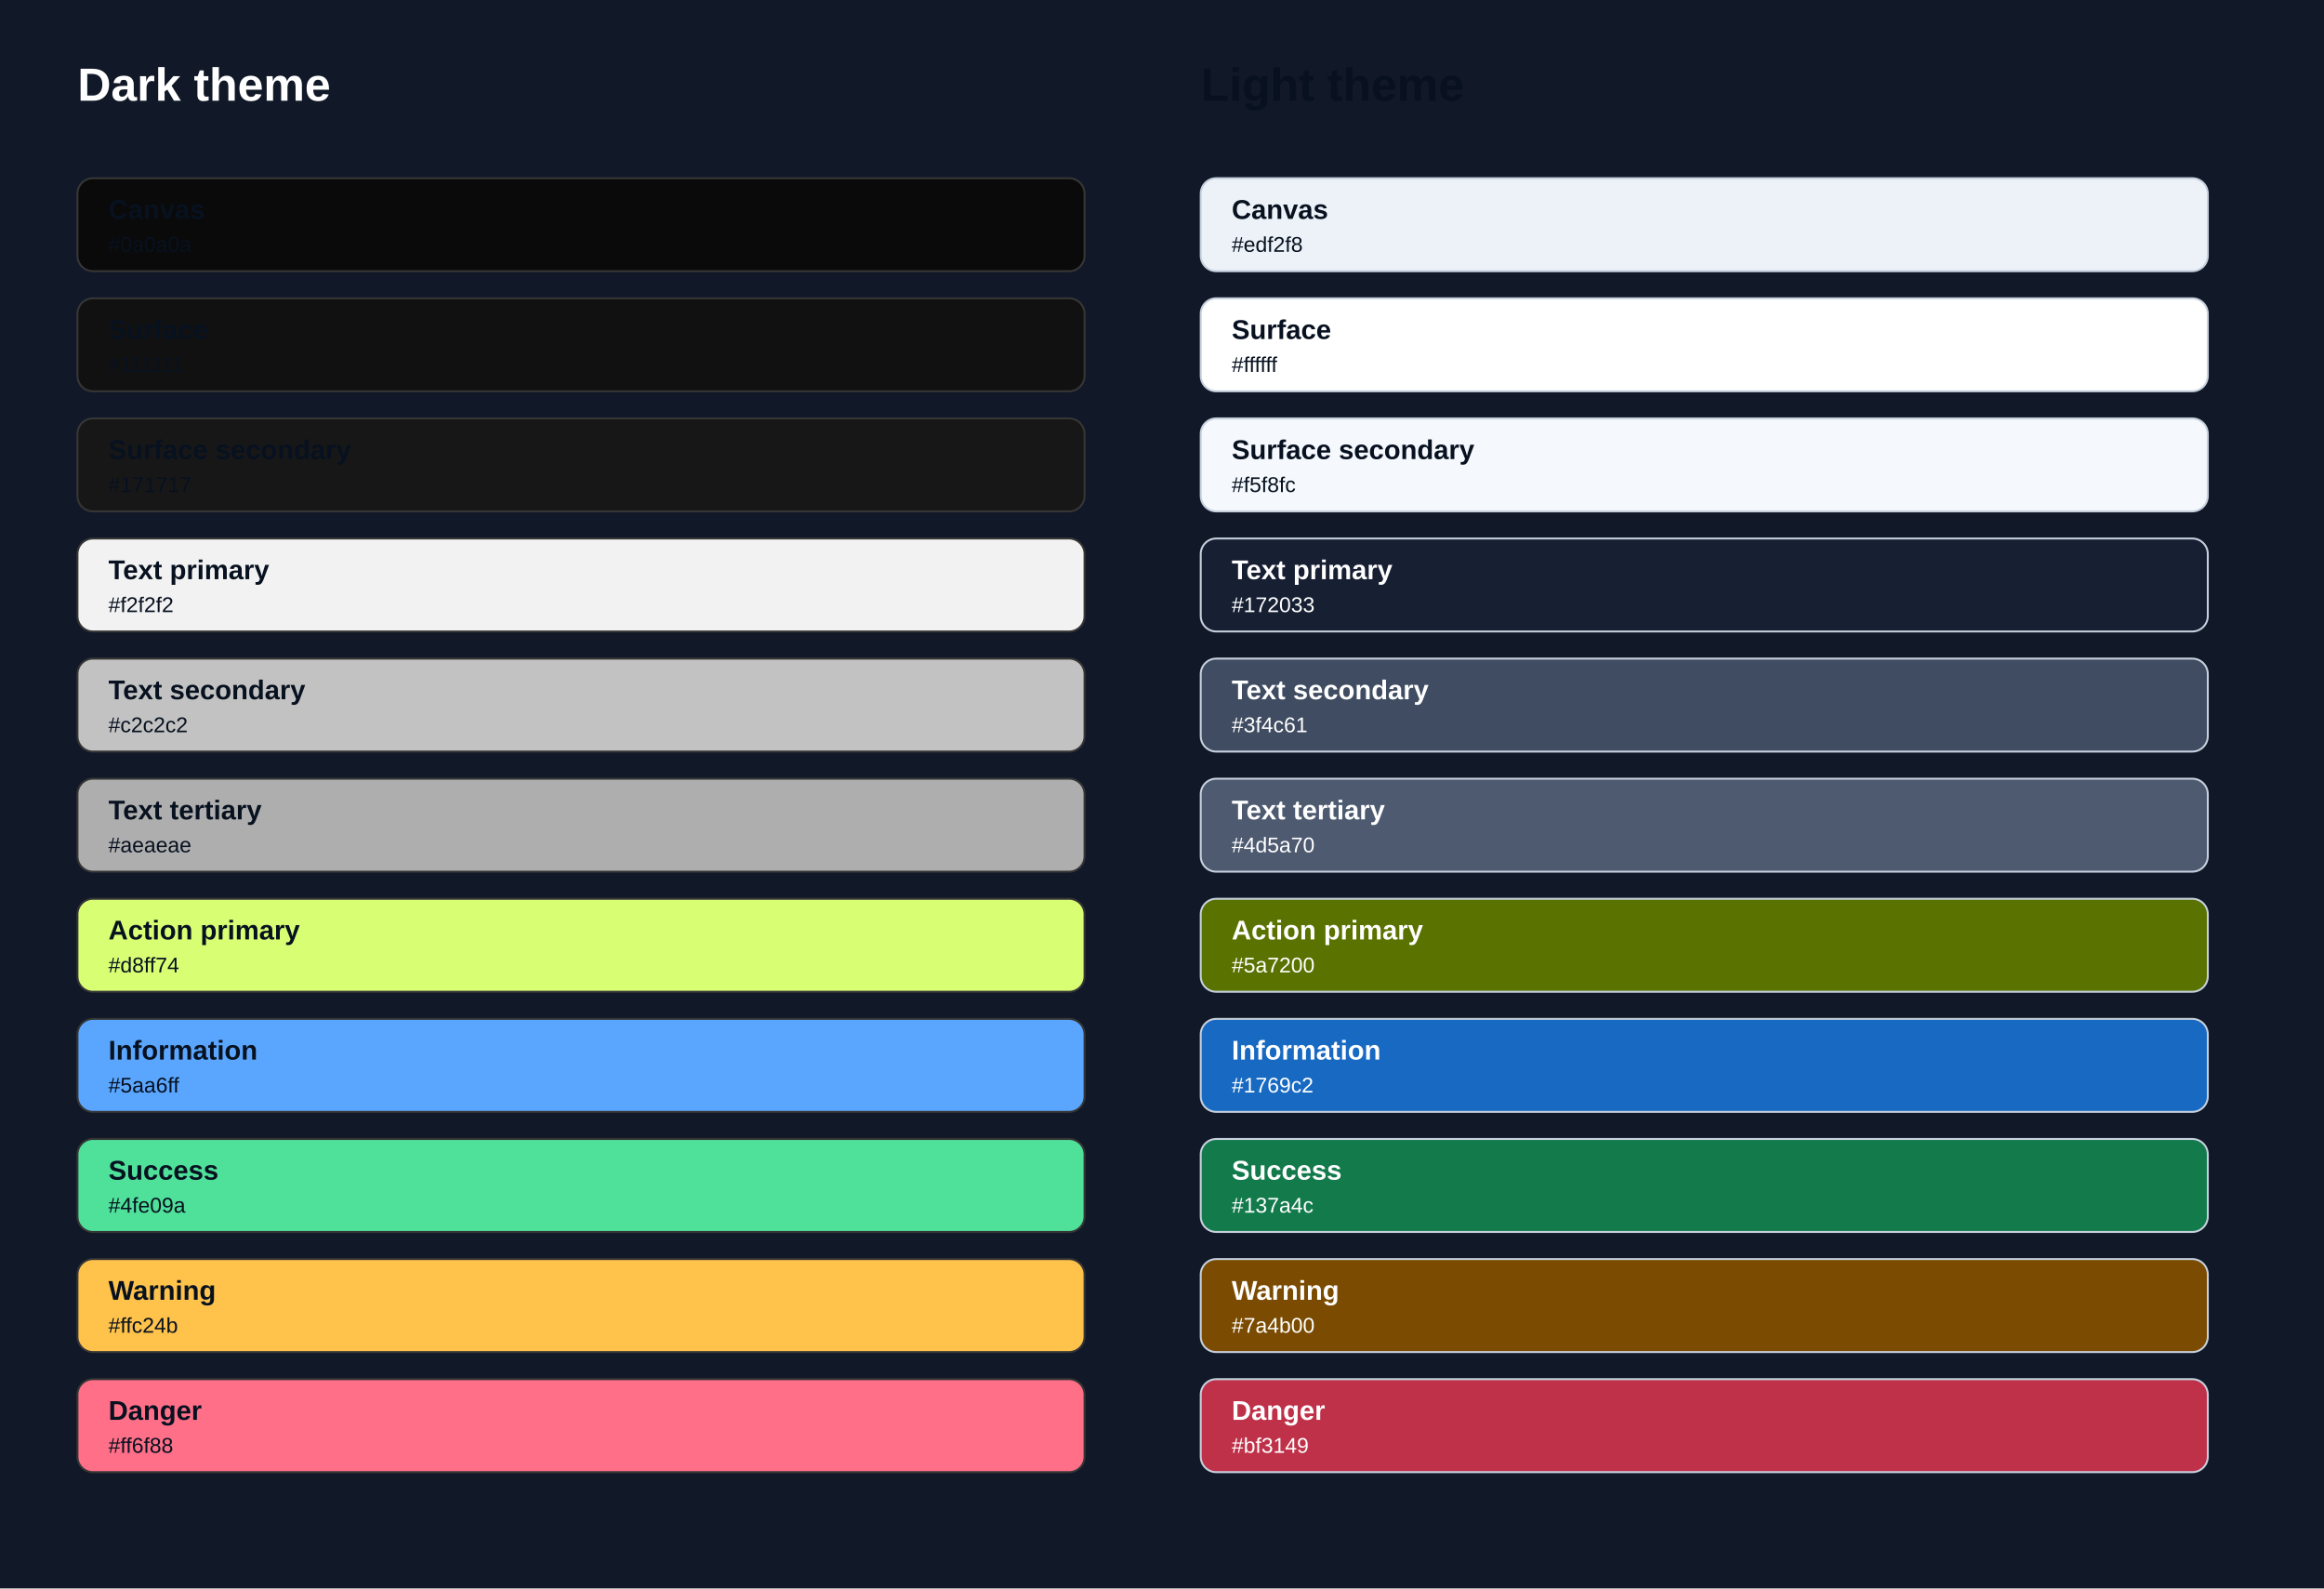
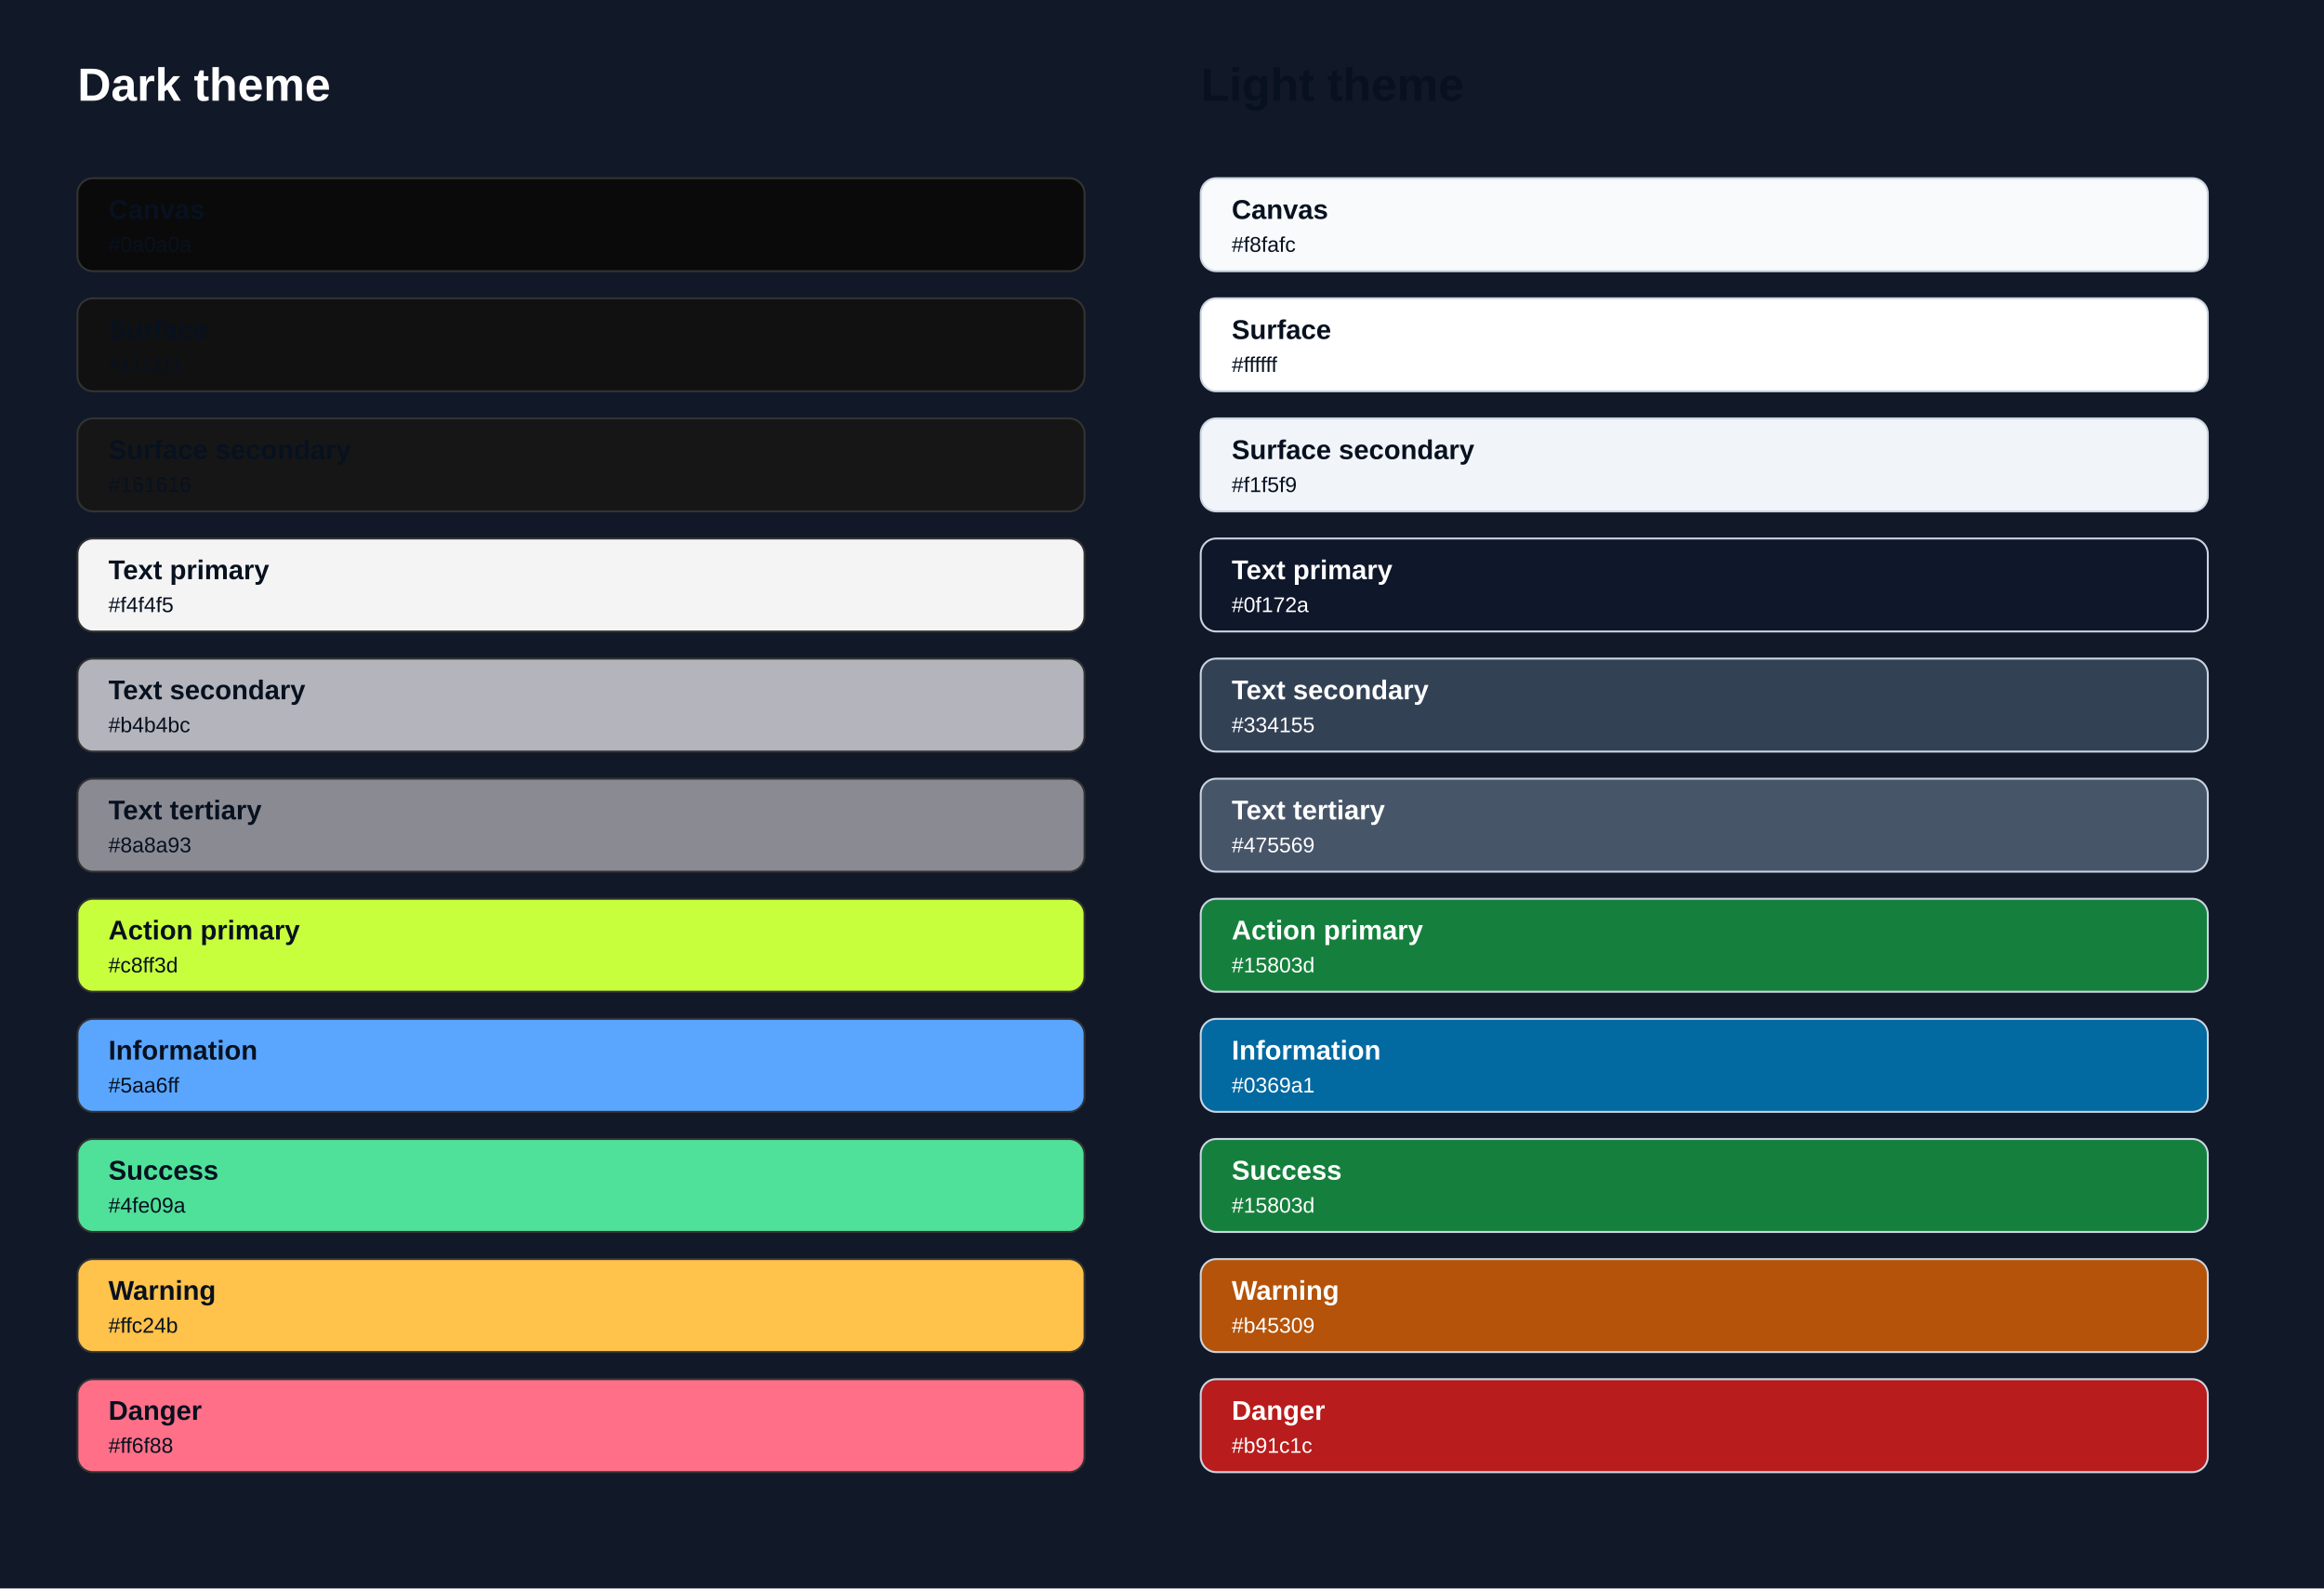
<svg xmlns="http://www.w3.org/2000/svg" width="1200" height="820" viewBox="0 0 1200 820" role="img" aria-labelledby="title desc">
  <rect width="1200" height="820" fill="#111827" />
  <g font-family="Segoe UI,Arial,sans-serif">
    <text x="40" y="52" fill="#ffffff" font-size="24" font-weight="700">Dark theme</text>
    <g>
-       <rect x="40" y="92" width="520" height="48" rx="8" fill="#0a0a0a" stroke="#363636" />
+       <rect x="40" y="92" width="520" height="48" rx="8" fill="#0a0a0a" stroke="#333333" />
      <text x="56" y="113" fill="#07111f" font-size="14" font-weight="700">Canvas</text>
      <text x="56" y="130" fill="#07111f" font-size="11">#0a0a0a</text>
    </g>
    <g>
-       <rect x="40" y="154" width="520" height="48" rx="8" fill="#111111" stroke="#363636" />
+       <rect x="40" y="154" width="520" height="48" rx="8" fill="#111111" stroke="#333333" />
      <text x="56" y="175" fill="#07111f" font-size="14" font-weight="700">Surface</text>
      <text x="56" y="192" fill="#07111f" font-size="11">#111111</text>
    </g>
    <g>
-       <rect x="40" y="216" width="520" height="48" rx="8" fill="#171717" stroke="#363636" />
+       <rect x="40" y="216" width="520" height="48" rx="8" fill="#161616" stroke="#333333" />
      <text x="56" y="237" fill="#07111f" font-size="14" font-weight="700">Surface secondary</text>
-       <text x="56" y="254" fill="#07111f" font-size="11">#171717</text>
+       <text x="56" y="254" fill="#07111f" font-size="11">#161616</text>
    </g>
    <g>
-       <rect x="40" y="278" width="520" height="48" rx="8" fill="#f2f2f2" stroke="#363636" />
+       <rect x="40" y="278" width="520" height="48" rx="8" fill="#f4f4f5" stroke="#333333" />
      <text x="56" y="299" fill="#07111f" font-size="14" font-weight="700">Text primary</text>
-       <text x="56" y="316" fill="#07111f" font-size="11">#f2f2f2</text>
+       <text x="56" y="316" fill="#07111f" font-size="11">#f4f4f5</text>
    </g>
    <g>
-       <rect x="40" y="340" width="520" height="48" rx="8" fill="#c2c2c2" stroke="#363636" />
+       <rect x="40" y="340" width="520" height="48" rx="8" fill="#b4b4bc" stroke="#333333" />
      <text x="56" y="361" fill="#07111f" font-size="14" font-weight="700">Text secondary</text>
-       <text x="56" y="378" fill="#07111f" font-size="11">#c2c2c2</text>
+       <text x="56" y="378" fill="#07111f" font-size="11">#b4b4bc</text>
    </g>
    <g>
-       <rect x="40" y="402" width="520" height="48" rx="8" fill="#aeaeae" stroke="#363636" />
+       <rect x="40" y="402" width="520" height="48" rx="8" fill="#8a8a93" stroke="#333333" />
      <text x="56" y="423" fill="#07111f" font-size="14" font-weight="700">Text tertiary</text>
-       <text x="56" y="440" fill="#07111f" font-size="11">#aeaeae</text>
+       <text x="56" y="440" fill="#07111f" font-size="11">#8a8a93</text>
    </g>
    <g>
-       <rect x="40" y="464" width="520" height="48" rx="8" fill="#d8ff74" stroke="#363636" />
+       <rect x="40" y="464" width="520" height="48" rx="8" fill="#c8ff3d" stroke="#333333" />
      <text x="56" y="485" fill="#07111f" font-size="14" font-weight="700">Action primary</text>
-       <text x="56" y="502" fill="#07111f" font-size="11">#d8ff74</text>
+       <text x="56" y="502" fill="#07111f" font-size="11">#c8ff3d</text>
    </g>
    <g>
-       <rect x="40" y="526" width="520" height="48" rx="8" fill="#5aa6ff" stroke="#363636" />
+       <rect x="40" y="526" width="520" height="48" rx="8" fill="#5aa6ff" stroke="#333333" />
      <text x="56" y="547" fill="#07111f" font-size="14" font-weight="700">Information</text>
      <text x="56" y="564" fill="#07111f" font-size="11">#5aa6ff</text>
    </g>
    <g>
-       <rect x="40" y="588" width="520" height="48" rx="8" fill="#4fe09a" stroke="#363636" />
+       <rect x="40" y="588" width="520" height="48" rx="8" fill="#4fe09a" stroke="#333333" />
      <text x="56" y="609" fill="#07111f" font-size="14" font-weight="700">Success</text>
      <text x="56" y="626" fill="#07111f" font-size="11">#4fe09a</text>
    </g>
    <g>
-       <rect x="40" y="650" width="520" height="48" rx="8" fill="#ffc24b" stroke="#363636" />
+       <rect x="40" y="650" width="520" height="48" rx="8" fill="#ffc24b" stroke="#333333" />
      <text x="56" y="671" fill="#07111f" font-size="14" font-weight="700">Warning</text>
      <text x="56" y="688" fill="#07111f" font-size="11">#ffc24b</text>
    </g>
    <g>
-       <rect x="40" y="712" width="520" height="48" rx="8" fill="#ff6f88" stroke="#363636" />
+       <rect x="40" y="712" width="520" height="48" rx="8" fill="#ff6f88" stroke="#333333" />
      <text x="56" y="733" fill="#07111f" font-size="14" font-weight="700">Danger</text>
      <text x="56" y="750" fill="#07111f" font-size="11">#ff6f88</text>
    </g>
    <text x="620" y="52" fill="#07111f" font-size="24" font-weight="700">Light theme</text>
    <g>
-       <rect x="620" y="92" width="520" height="48" rx="8" fill="#edf2f8" stroke="#c6d0dd" />
+       <rect x="620" y="92" width="520" height="48" rx="8" fill="#f8fafc" stroke="#cbd5e1" />
      <text x="636" y="113" fill="#07111f" font-size="14" font-weight="700">Canvas</text>
-       <text x="636" y="130" fill="#07111f" font-size="11">#edf2f8</text>
+       <text x="636" y="130" fill="#07111f" font-size="11">#f8fafc</text>
    </g>
    <g>
-       <rect x="620" y="154" width="520" height="48" rx="8" fill="#ffffff" stroke="#c6d0dd" />
+       <rect x="620" y="154" width="520" height="48" rx="8" fill="#ffffff" stroke="#cbd5e1" />
      <text x="636" y="175" fill="#07111f" font-size="14" font-weight="700">Surface</text>
      <text x="636" y="192" fill="#07111f" font-size="11">#ffffff</text>
    </g>
    <g>
-       <rect x="620" y="216" width="520" height="48" rx="8" fill="#f5f8fc" stroke="#c6d0dd" />
+       <rect x="620" y="216" width="520" height="48" rx="8" fill="#f1f5f9" stroke="#cbd5e1" />
      <text x="636" y="237" fill="#07111f" font-size="14" font-weight="700">Surface secondary</text>
-       <text x="636" y="254" fill="#07111f" font-size="11">#f5f8fc</text>
+       <text x="636" y="254" fill="#07111f" font-size="11">#f1f5f9</text>
    </g>
    <g>
-       <rect x="620" y="278" width="520" height="48" rx="8" fill="#172033" stroke="#c6d0dd" />
+       <rect x="620" y="278" width="520" height="48" rx="8" fill="#0f172a" stroke="#cbd5e1" />
      <text x="636" y="299" fill="#ffffff" font-size="14" font-weight="700">Text primary</text>
-       <text x="636" y="316" fill="#ffffff" font-size="11">#172033</text>
+       <text x="636" y="316" fill="#ffffff" font-size="11">#0f172a</text>
    </g>
    <g>
-       <rect x="620" y="340" width="520" height="48" rx="8" fill="#3f4c61" stroke="#c6d0dd" />
+       <rect x="620" y="340" width="520" height="48" rx="8" fill="#334155" stroke="#cbd5e1" />
      <text x="636" y="361" fill="#ffffff" font-size="14" font-weight="700">Text secondary</text>
-       <text x="636" y="378" fill="#ffffff" font-size="11">#3f4c61</text>
+       <text x="636" y="378" fill="#ffffff" font-size="11">#334155</text>
    </g>
    <g>
-       <rect x="620" y="402" width="520" height="48" rx="8" fill="#4d5a70" stroke="#c6d0dd" />
+       <rect x="620" y="402" width="520" height="48" rx="8" fill="#475569" stroke="#cbd5e1" />
      <text x="636" y="423" fill="#ffffff" font-size="14" font-weight="700">Text tertiary</text>
-       <text x="636" y="440" fill="#ffffff" font-size="11">#4d5a70</text>
+       <text x="636" y="440" fill="#ffffff" font-size="11">#475569</text>
    </g>
    <g>
-       <rect x="620" y="464" width="520" height="48" rx="8" fill="#5a7200" stroke="#c6d0dd" />
+       <rect x="620" y="464" width="520" height="48" rx="8" fill="#15803d" stroke="#cbd5e1" />
      <text x="636" y="485" fill="#ffffff" font-size="14" font-weight="700">Action primary</text>
-       <text x="636" y="502" fill="#ffffff" font-size="11">#5a7200</text>
+       <text x="636" y="502" fill="#ffffff" font-size="11">#15803d</text>
    </g>
    <g>
-       <rect x="620" y="526" width="520" height="48" rx="8" fill="#1769c2" stroke="#c6d0dd" />
+       <rect x="620" y="526" width="520" height="48" rx="8" fill="#0369a1" stroke="#cbd5e1" />
      <text x="636" y="547" fill="#ffffff" font-size="14" font-weight="700">Information</text>
-       <text x="636" y="564" fill="#ffffff" font-size="11">#1769c2</text>
+       <text x="636" y="564" fill="#ffffff" font-size="11">#0369a1</text>
    </g>
    <g>
-       <rect x="620" y="588" width="520" height="48" rx="8" fill="#137a4c" stroke="#c6d0dd" />
+       <rect x="620" y="588" width="520" height="48" rx="8" fill="#15803d" stroke="#cbd5e1" />
      <text x="636" y="609" fill="#ffffff" font-size="14" font-weight="700">Success</text>
-       <text x="636" y="626" fill="#ffffff" font-size="11">#137a4c</text>
+       <text x="636" y="626" fill="#ffffff" font-size="11">#15803d</text>
    </g>
    <g>
-       <rect x="620" y="650" width="520" height="48" rx="8" fill="#7a4b00" stroke="#c6d0dd" />
+       <rect x="620" y="650" width="520" height="48" rx="8" fill="#b45309" stroke="#cbd5e1" />
      <text x="636" y="671" fill="#ffffff" font-size="14" font-weight="700">Warning</text>
-       <text x="636" y="688" fill="#ffffff" font-size="11">#7a4b00</text>
+       <text x="636" y="688" fill="#ffffff" font-size="11">#b45309</text>
    </g>
    <g>
-       <rect x="620" y="712" width="520" height="48" rx="8" fill="#bf3149" stroke="#c6d0dd" />
+       <rect x="620" y="712" width="520" height="48" rx="8" fill="#b91c1c" stroke="#cbd5e1" />
      <text x="636" y="733" fill="#ffffff" font-size="14" font-weight="700">Danger</text>
-       <text x="636" y="750" fill="#ffffff" font-size="11">#bf3149</text>
+       <text x="636" y="750" fill="#ffffff" font-size="11">#b91c1c</text>
    </g>
  </g>
</svg>
